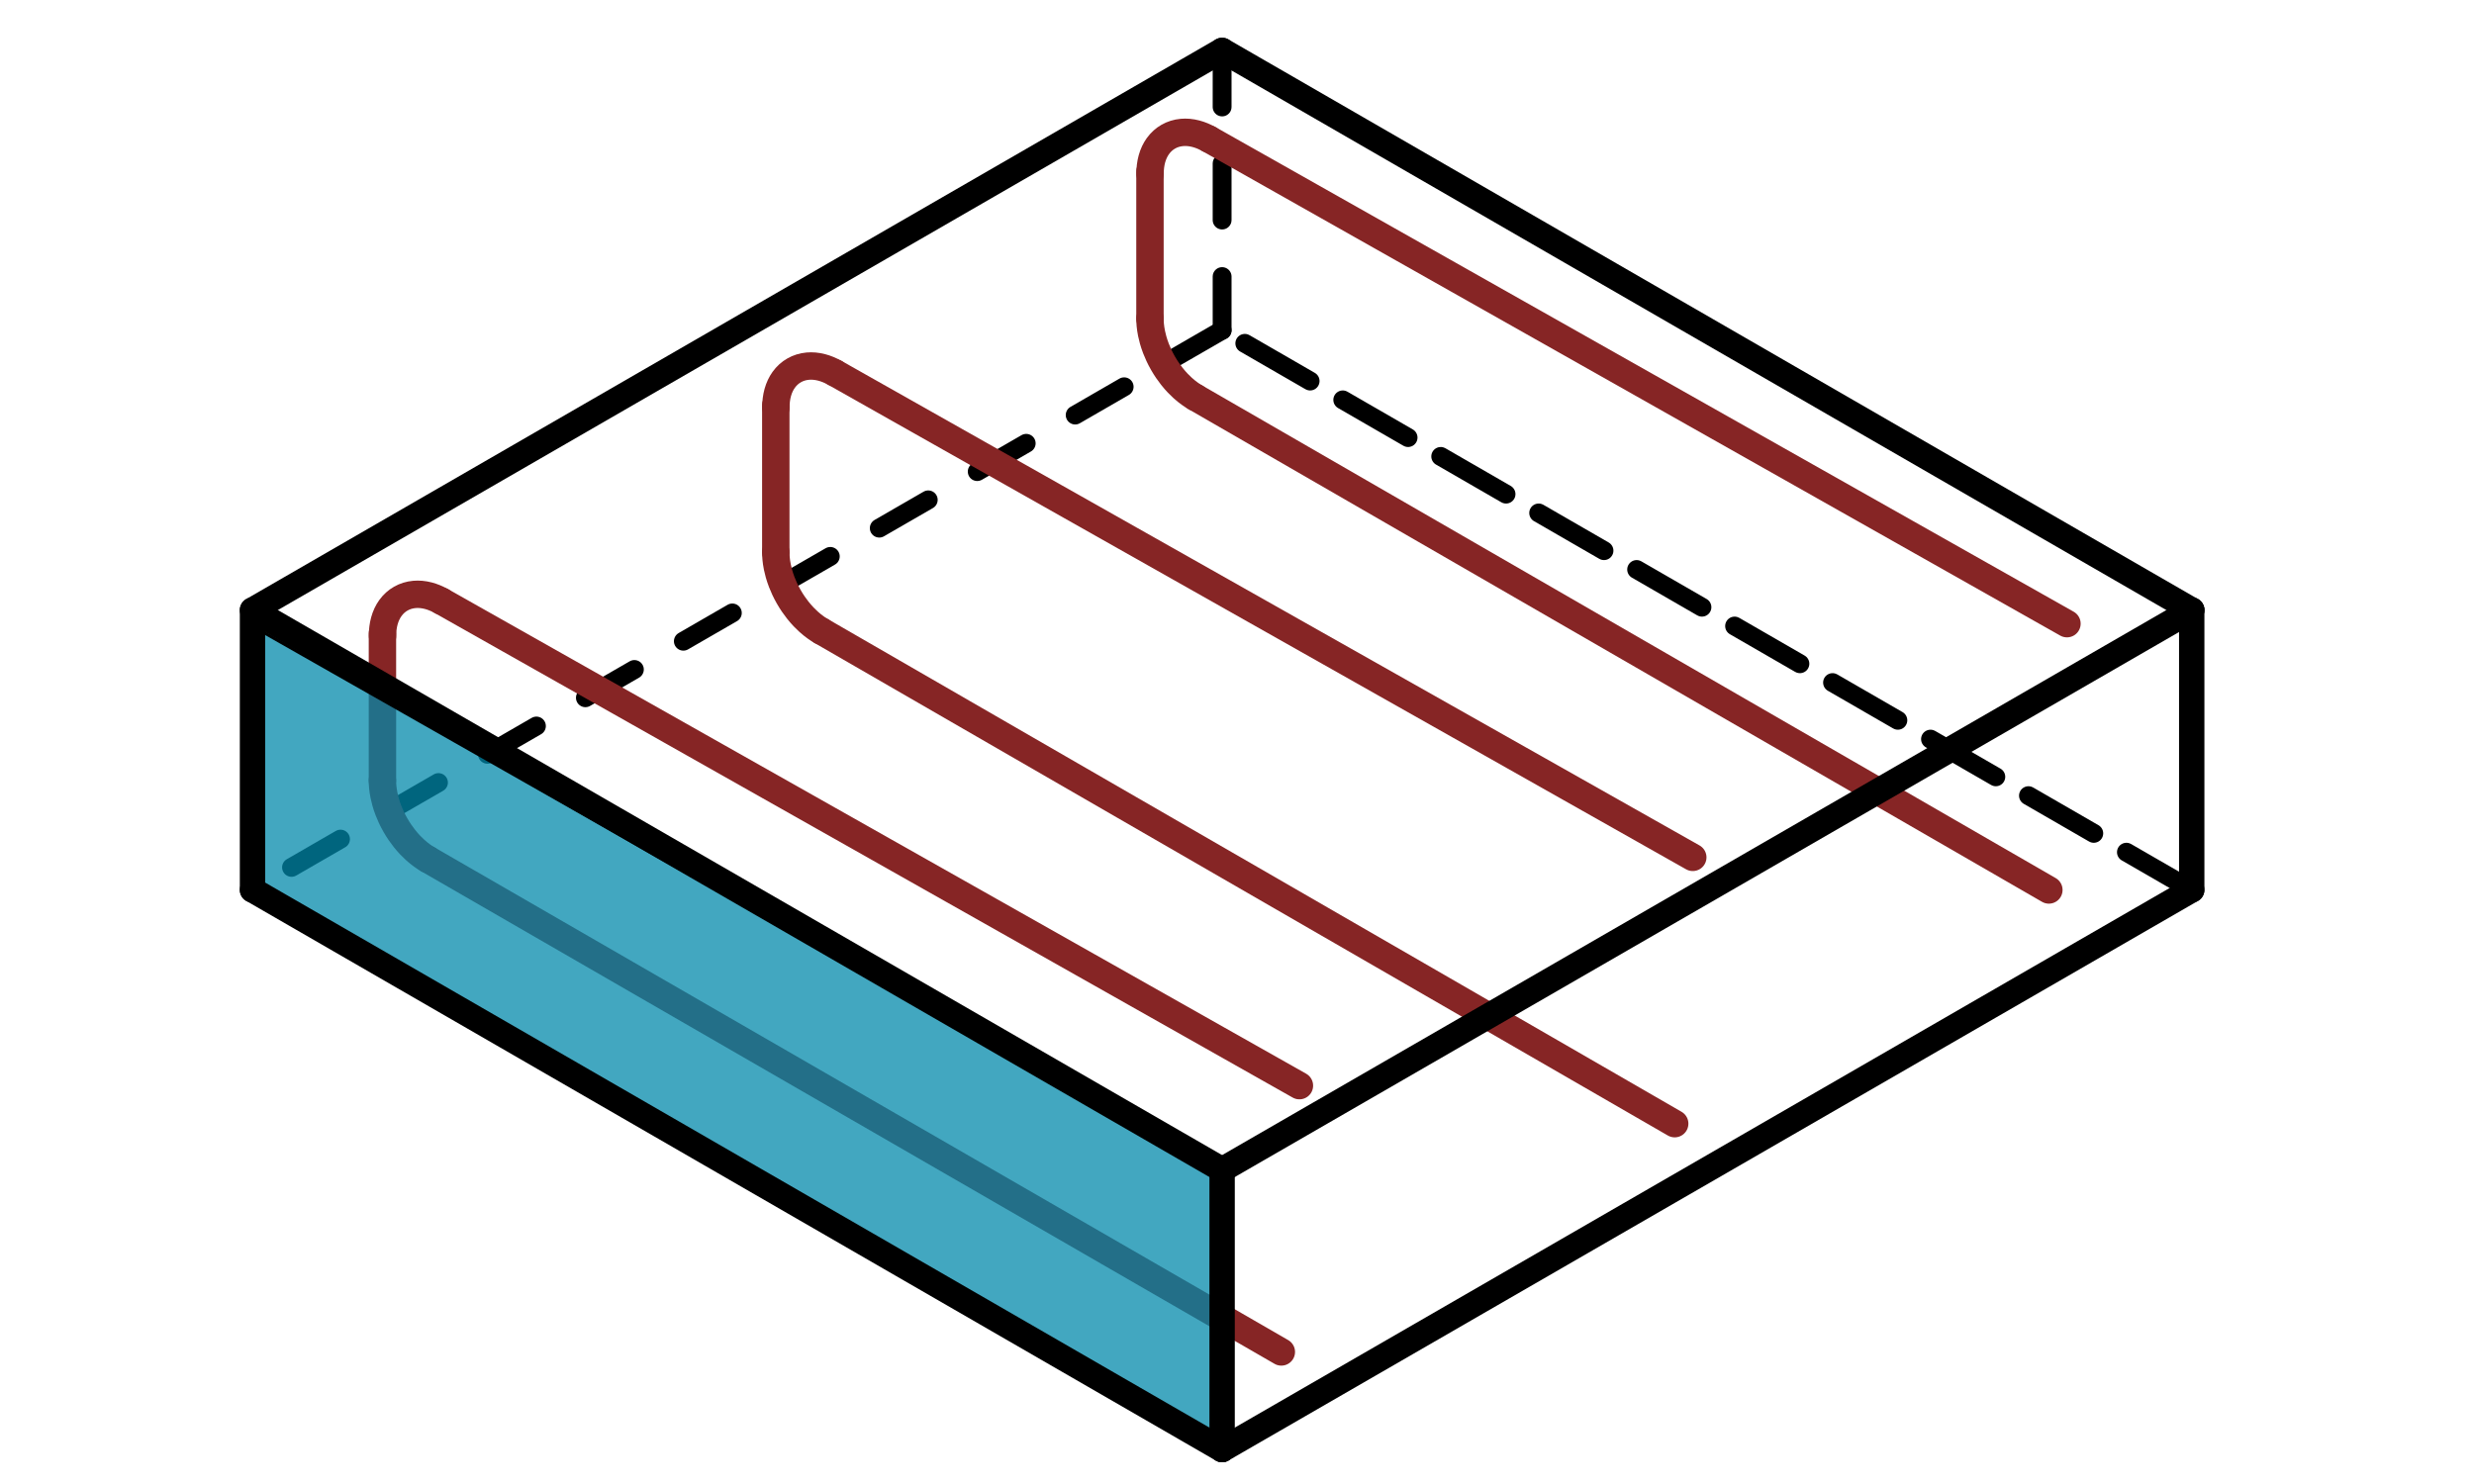
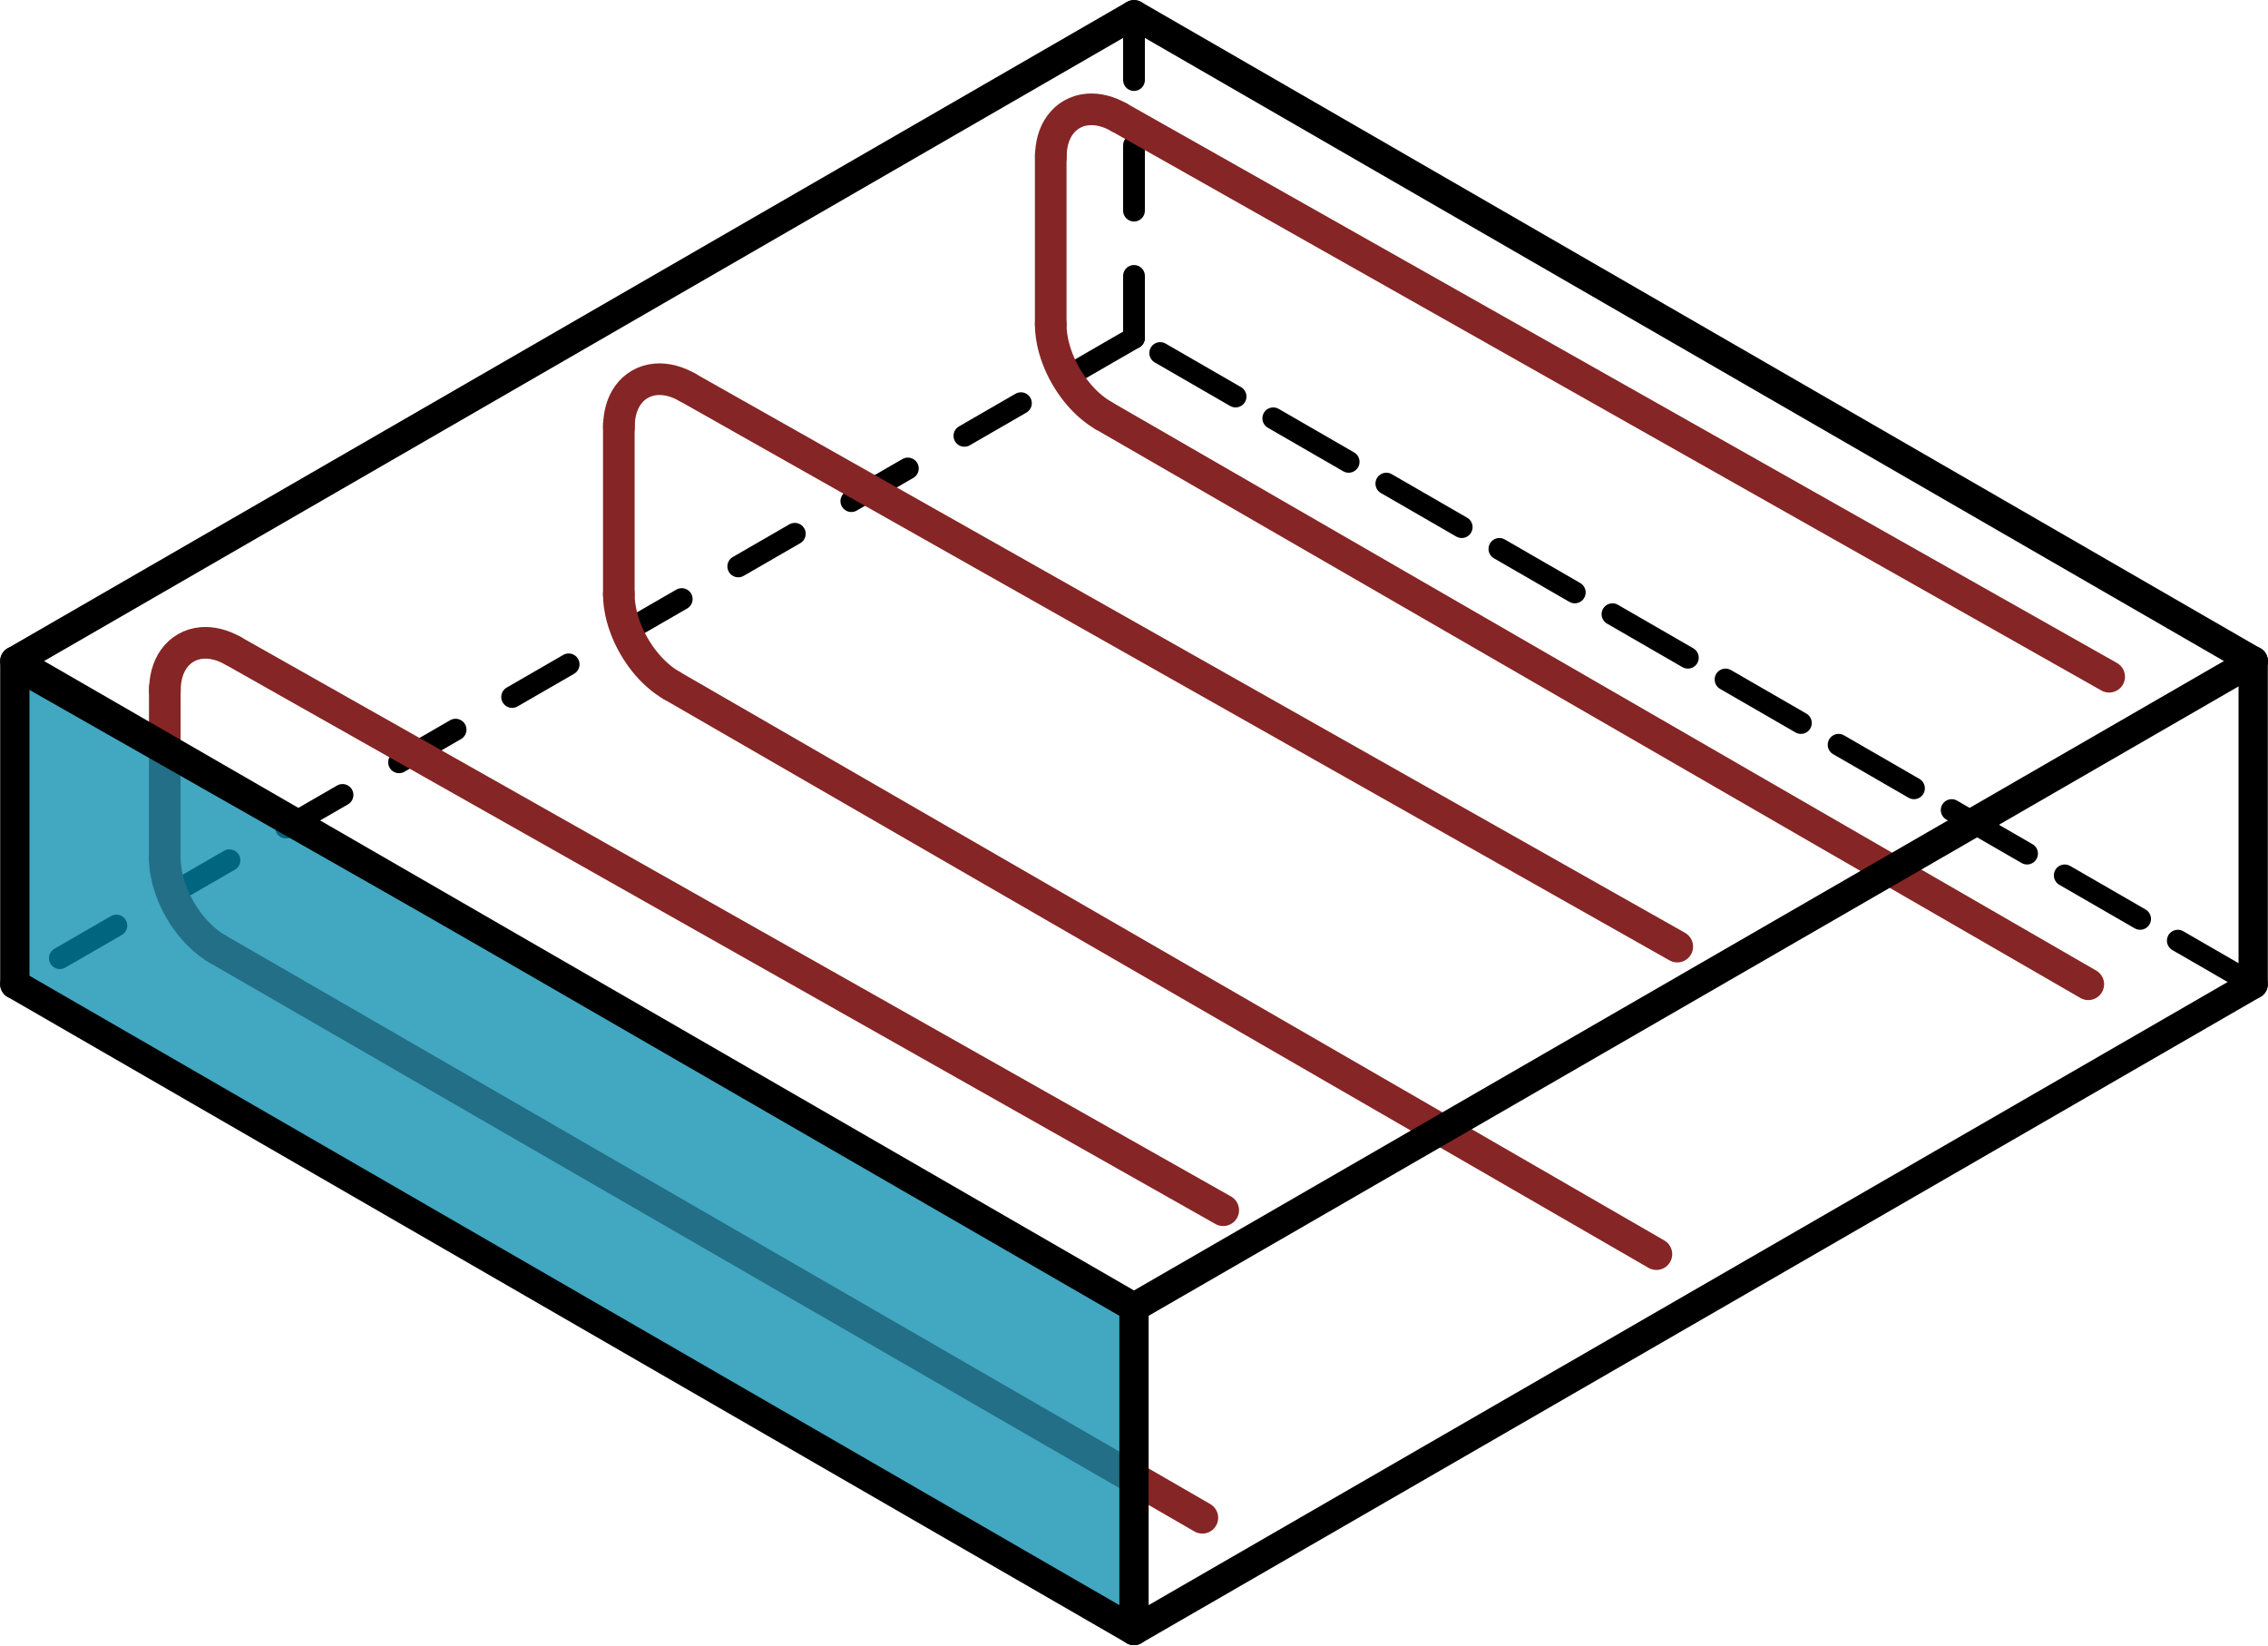
- <svg xmlns="http://www.w3.org/2000/svg" xmlns:xlink="http://www.w3.org/1999/xlink" width="200mm" height="120mm" viewBox="0 0 200 120" version="1.1" id="svg2">
+ <svg xmlns="http://www.w3.org/2000/svg" xmlns:xlink="http://www.w3.org/1999/xlink" width="79.375mm" height="57.571mm" viewBox="0 0 79.375 57.571" version="1.1" id="svg2">
  <defs id="defs847">
    <linearGradient x1="649.429" y1="807.466" x2="655.352" y2="485.909" id="defitem29" gradientUnits="userSpaceOnUse">
      <stop style="stop-color:#ffffff;stop-opacity:1;" offset="0" id="stop92" />
      <stop style="stop-color:#ffffff;stop-opacity:0.138;" offset="1" id="stop93" />
    </linearGradient>
    <linearGradient y2="485.909" x2="655.352" y1="807.466" x1="649.429" gradientUnits="userSpaceOnUse" id="linearGradient3448" xlink:href="#defitem29" />
    <radialGradient cx="1049.72" cy="345.56" r="1202.15" fx="1049.72" fy="345.56" id="defitem28" gradientUnits="userSpaceOnUse">
      <stop style="stop-color:#ffffff;stop-opacity:1;" offset="0" id="stop89" />
      <stop style="stop-color:#a8a8a8;stop-opacity:1;" offset="1" id="stop90" />
    </radialGradient>
    <radialGradient r="1202.15" fy="64.845" fx="1089.4" cy="64.845" cx="1092.705" gradientUnits="userSpaceOnUse" id="radialGradient3446" xlink:href="#defitem28" />
    <linearGradient x1="287.5" y1="636.707" x2="980" y2="636.707" id="defitem30" gradientUnits="userSpaceOnUse">
      <stop style="stop-color:#464646;stop-opacity:1;" offset="0" id="stop95" />
      <stop style="stop-color:#c2c2c2;stop-opacity:1;" offset="1" id="stop96" />
    </linearGradient>
    <linearGradient y2="636.707" x2="980" y1="636.707" x1="287.5" gradientTransform="matrix(1,0,0,1.016038,0,-11.73855)" gradientUnits="userSpaceOnUse" id="linearGradient3444" xlink:href="#defitem30" />
    <linearGradient x1="921.091" y1="403.188" x2="985.982" y2="317.447" id="defitem27" gradientUnits="userSpaceOnUse">
      <stop style="stop-color:#7e7e7e;stop-opacity:1;" offset="0" id="stop86" />
      <stop style="stop-color:#e5e5e5;stop-opacity:1;" offset="1" id="stop87" />
    </linearGradient>
    <linearGradient y2="317.447" x2="985.982" y1="403.188" x1="921.091" gradientUnits="userSpaceOnUse" id="linearGradient3442" xlink:href="#defitem27" />
    <linearGradient x1="530.761" y1="346.304" x2="293.37" y2="360.275" id="defitem26" gradientUnits="userSpaceOnUse">
      <stop style="stop-color:#5f5f5f;stop-opacity:1;" offset="0" id="stop83" />
      <stop style="stop-color:#e5e5e5;stop-opacity:1;" offset="1" id="stop84" />
    </linearGradient>
    <linearGradient y2="360.275" x2="293.37" y1="346.304" x1="530.761" gradientUnits="userSpaceOnUse" id="linearGradient3440" xlink:href="#defitem26" />
    <linearGradient x1="164.013" y1="412.919" x2="308.75" y2="337.61" id="defitem25" gradientUnits="userSpaceOnUse">
      <stop style="stop-color:#ffffff;stop-opacity:1;" offset="0" id="stop80" />
      <stop style="stop-color:#bfbfbf;stop-opacity:1;" offset="1" id="stop81" />
    </linearGradient>
    <linearGradient y2="337.61" x2="308.75" y1="412.919" x1="164.013" gradientUnits="userSpaceOnUse" id="linearGradient3438" xlink:href="#defitem25" />
    <linearGradient x1="1094.25" y1="270.854" x2="992.489" y2="380.472" id="defitem24" gradientUnits="userSpaceOnUse">
      <stop style="stop-color:#6a6a6a;stop-opacity:1;" offset="0" id="stop77" />
      <stop style="stop-color:#e6e6e6;stop-opacity:1;" offset="1" id="stop78" />
    </linearGradient>
    <linearGradient y2="380.472" x2="992.489" y1="270.854" x1="1094.25" gradientUnits="userSpaceOnUse" id="linearGradient3436" xlink:href="#defitem24" />
    <linearGradient x1="1170.91" y1="476.465" x2="1049.84" y2="549.378" id="defitem23" gradientUnits="userSpaceOnUse">
      <stop style="stop-color:#5f5f5f;stop-opacity:1;" offset="0" id="stop74" />
      <stop style="stop-color:#ebebeb;stop-opacity:1;" offset="1" id="stop75" />
    </linearGradient>
    <linearGradient y2="549.378" x2="1049.84" y1="476.465" x1="1170.91" gradientUnits="userSpaceOnUse" id="linearGradient3434" xlink:href="#defitem23" />
    <linearGradient x1="783.716" y1="105.486" x2="576.149" y2="313.276" id="defitem22" gradientUnits="userSpaceOnUse">
      <stop style="stop-color:#5a5a5a;stop-opacity:1;" offset="0" id="stop71" />
      <stop style="stop-color:#c7c7c7;stop-opacity:1;" offset="1" id="stop72" />
    </linearGradient>
    <linearGradient y2="313.276" x2="576.149" y1="105.486" x1="783.716" gradientUnits="userSpaceOnUse" id="linearGradient3432" xlink:href="#defitem22" />
    <linearGradient x1="280.044" y1="418.698" x2="128.055" y2="484.716" id="defitem21" gradientUnits="userSpaceOnUse">
      <stop style="stop-color:#666666;stop-opacity:1;" offset="0" id="stop68" />
      <stop style="stop-color:#d8d8d8;stop-opacity:1;" offset="1" id="stop69" />
    </linearGradient>
    <linearGradient y2="484.716" x2="128.055" y1="418.698" x1="280.044" gradientUnits="userSpaceOnUse" id="linearGradient3430" xlink:href="#defitem21" />
    <linearGradient x1="129.687" y1="636.954" x2="220" y2="584.41" id="defitem20" gradientUnits="userSpaceOnUse">
      <stop style="stop-color:#ffffff;stop-opacity:1;" offset="0" id="stop65" />
      <stop style="stop-color:#bbbbbb;stop-opacity:1;" offset="1" id="stop66" />
    </linearGradient>
    <linearGradient y2="584.41" x2="220" y1="636.954" x1="129.687" gradientUnits="userSpaceOnUse" id="linearGradient3428" xlink:href="#defitem20" />
    <linearGradient x1="1048.72" y1="629.028" x2="1127.98" y2="583.753" id="defitem19" gradientUnits="userSpaceOnUse">
      <stop style="stop-color:#5e5e5e;stop-opacity:1;" offset="0" id="stop62" />
      <stop style="stop-color:#ededed;stop-opacity:1;" offset="1" id="stop63" />
    </linearGradient>
    <linearGradient y2="583.753" x2="1127.98" y1="629.028" x1="1048.72" gradientUnits="userSpaceOnUse" id="linearGradient3426" xlink:href="#defitem19" />
    <linearGradient x1="370.022" y1="387.273" x2="581.324" y2="291.977" id="defitem18" gradientUnits="userSpaceOnUse">
      <stop style="stop-color:#636363;stop-opacity:1;" offset="0" id="stop59" />
      <stop style="stop-color:#d6d6d6;stop-opacity:1;" offset="1" id="stop60" />
    </linearGradient>
    <linearGradient y2="291.977" x2="581.324" y1="387.273" x1="370.022" gradientUnits="userSpaceOnUse" id="linearGradient3424" xlink:href="#defitem18" />
    <linearGradient x1="732.156" y1="351.939" x2="909.594" y2="351.939" id="defitem17" gradientUnits="userSpaceOnUse">
      <stop style="stop-color:#676767;stop-opacity:1;" offset="0" id="stop56" />
      <stop style="stop-color:#d3d3d3;stop-opacity:1;" offset="1" id="stop57" />
    </linearGradient>
    <linearGradient y2="351.939" x2="909.594" y1="351.939" x1="732.156" gradientUnits="userSpaceOnUse" id="linearGradient3422" xlink:href="#defitem17" />
    <linearGradient x1="1014.43" y1="494.713" x2="1073.01" y2="494.713" id="defitem16" gradientUnits="userSpaceOnUse">
      <stop style="stop-color:#666666;stop-opacity:1;" offset="0" id="stop53" />
      <stop style="stop-color:#dcdcdc;stop-opacity:1;" offset="1" id="stop54" />
    </linearGradient>
    <linearGradient y2="494.713" x2="1073.01" y1="494.713" x1="1014.43" gradientUnits="userSpaceOnUse" id="linearGradient3420" xlink:href="#defitem16" />
    <linearGradient x1="272.592" y1="452.388" x2="193.277" y2="516.37" id="defitem15" gradientUnits="userSpaceOnUse">
      <stop style="stop-color:#6e6e6e;stop-opacity:1;" offset="0" id="stop50" />
      <stop style="stop-color:#d8d8d8;stop-opacity:1;" offset="1" id="stop51" />
    </linearGradient>
    <linearGradient y2="516.37" x2="193.277" y1="452.388" x1="272.592" gradientUnits="userSpaceOnUse" id="linearGradient3418" xlink:href="#defitem15" />
    <radialGradient cx="1037.22" cy="211.088" r="1164.28" fx="1037.22" fy="211.088" id="defitem14" gradientUnits="userSpaceOnUse">
      <stop style="stop-color:#ffffff;stop-opacity:1;" offset="0" id="stop47" />
      <stop style="stop-color:#aaaaaa;stop-opacity:1;" offset="1" id="stop48" />
    </radialGradient>
    <radialGradient r="1164.28" fy="211.088" fx="1037.22" cy="211.088" cx="1037.22" gradientUnits="userSpaceOnUse" id="radialGradient3416" xlink:href="#defitem14" />
    <linearGradient x1="342.65" y1="732.129" x2="379.241" y2="686.83" id="defitem13" gradientUnits="userSpaceOnUse">
      <stop style="stop-color:#ffffff;stop-opacity:1;" offset="0" id="stop44" />
      <stop style="stop-color:#989898;stop-opacity:1;" offset="1" id="stop45" />
    </linearGradient>
    <linearGradient y2="686.83" x2="379.241" y1="732.129" x1="342.65" gradientUnits="userSpaceOnUse" id="linearGradient3414" xlink:href="#defitem13" />
    <radialGradient cx="632.781" cy="484.409" r="540.279" fx="632.781" fy="484.409" id="defitem12" gradientUnits="userSpaceOnUse">
      <stop style="stop-color:#ffffff;stop-opacity:1;" offset="0" id="stop41" />
      <stop style="stop-color:#ededed;stop-opacity:1;" offset="1" id="stop42" />
    </radialGradient>
    <radialGradient r="540.279" fy="484.409" fx="632.781" cy="484.409" cx="632.781" gradientUnits="userSpaceOnUse" id="radialGradient3412" xlink:href="#defitem12" />
    <linearGradient id="linearGradient3682">
      <stop id="stop3684" offset="0" style="stop-color:#ff6d0f;stop-opacity:1;" />
      <stop id="stop3686" offset="1" style="stop-color:#ff1000;stop-opacity:1;" />
    </linearGradient>
    <linearGradient id="linearGradient3864">
      <stop style="stop-color:#71b2f8;stop-opacity:1;" offset="0" id="stop3866" />
      <stop style="stop-color:#002795;stop-opacity:1;" offset="1" id="stop3868" />
    </linearGradient>
  </defs>
-   <g id="g4" style="fill:none;stroke:#000000;stroke-width:0.35;stroke-linecap:butt;stroke-linejoin:miter" transform="matrix(1.10758,0,0,1.10758,-13.93848,-201.3762)" />
-   <g id="g452" style="fill:none;stroke:#000000;stroke-width:0.13;stroke-linecap:butt;stroke-linejoin:miter" transform="matrix(1.10758,0,0,1.10758,-13.93848,-201.3762)" />
-   <g id="Ortho_-1_-1" transform="matrix(0.05542611,0.09600082,-0.09600082,0.05542611,137.9889,83.27312)">
-     <path style="fill:none;stroke:#862525;stroke-width:19.983;stroke-linecap:round;stroke-linejoin:miter;stroke-miterlimit:4;stroke-dasharray:none;stroke-dashoffset:0;stroke-opacity:1" d="M -585.919,92.291 36.335,-266.967" id="path561-6" />
-     <path id="path561-6-9" d="M -574.721,413.841 47.533,54.583" style="fill:none;stroke:#862525;stroke-width:19.983;stroke-linecap:round;stroke-linejoin:miter;stroke-miterlimit:4;stroke-dasharray:none;stroke-dashoffset:0;stroke-opacity:1" />
-     <path id="path553-6-7" d="m -733.204,692.019 92.697,53.518" style="fill:none;stroke:#862525;stroke-width:19.983;stroke-linecap:round;stroke-linejoin:miter;stroke-miterlimit:4;stroke-dasharray:none;stroke-dashoffset:0;stroke-opacity:1" />
-     <path id="path561-6-3" d="M -573.939,745.537 48.315,386.279" style="fill:none;stroke:#862525;stroke-width:19.983;stroke-linecap:round;stroke-linejoin:miter;stroke-miterlimit:4;stroke-dasharray:none;stroke-dashoffset:0;stroke-opacity:1" />
-     <g transform="scale(1,-1)" id="g483" style="fill:none;stroke:#000000;stroke-width:12.5;stroke-linecap:butt;stroke-linejoin:miter;stroke-dasharray:0.2, 0.1">
-       <path id="path485" d="M 88.388,357.217 -618.718,-51.031" style="stroke-width:13.748;stroke-linecap:round;stroke-miterlimit:4;stroke-dasharray:54.992,27.496;stroke-dashoffset:0" />
-       <path id="path487" d="M -795.495,51.031 -618.718,-51.031" style="stroke-width:13.748;stroke-linecap:round;stroke-miterlimit:4;stroke-dasharray:41.244,41.244;stroke-dashoffset:0" />
-       <path id="path489" d="m -618.718,-51.031 0,-816.497" style="stroke-width:13.748;stroke-linecap:round;stroke-miterlimit:4;stroke-dasharray:41.244,41.244;stroke-dashoffset:0" />
+   <g id="g4" style="fill:none;stroke:#000000;stroke-width:0.35;stroke-linecap:butt;stroke-linejoin:miter" transform="matrix(1.10758,0,0,1.10758,-33.31314,-262.0594)" />
+   <g id="g452" style="fill:none;stroke:#000000;stroke-width:0.13;stroke-linecap:butt;stroke-linejoin:miter" transform="matrix(1.10758,0,0,1.10758,-33.31314,-262.0594)" />
+   <g id="Ortho_-1_-1" transform="matrix(0.05542611,0.09600082,-0.09600082,0.05542611,118.6143,22.58985)">
+     <g id="g4471" transform="matrix(0.4997036,0,0,0.4997036,-130.9395,542.5456)">
+       <path id="path561-6" d="M -585.919,92.291 36.335,-266.967" style="fill:none;stroke:#862525;stroke-width:19.983;stroke-linecap:round;stroke-linejoin:miter;stroke-miterlimit:4;stroke-dasharray:none;stroke-dashoffset:0;stroke-opacity:1" />
+       <path style="fill:none;stroke:#862525;stroke-width:19.983;stroke-linecap:round;stroke-linejoin:miter;stroke-miterlimit:4;stroke-dasharray:none;stroke-dashoffset:0;stroke-opacity:1" d="M -574.721,413.841 47.533,54.583" id="path561-6-9" />
+       <path style="fill:none;stroke:#862525;stroke-width:19.983;stroke-linecap:round;stroke-linejoin:miter;stroke-miterlimit:4;stroke-dasharray:none;stroke-dashoffset:0;stroke-opacity:1" d="m -733.204,692.019 92.697,53.518" id="path553-6-7" />
+       <path style="fill:none;stroke:#862525;stroke-width:19.983;stroke-linecap:round;stroke-linejoin:miter;stroke-miterlimit:4;stroke-dasharray:none;stroke-dashoffset:0;stroke-opacity:1" d="M -573.939,745.537 48.315,386.279" id="path561-6-3" />
+       <g style="fill:none;stroke:#000000;stroke-width:12.5;stroke-linecap:butt;stroke-linejoin:miter;stroke-dasharray:0.2, 0.1" id="g483" transform="scale(1,-1)">
+         <path style="stroke-width:13.748;stroke-linecap:round;stroke-miterlimit:4;stroke-dasharray:54.992, 27.496;stroke-dashoffset:0" d="M 88.388,357.217 -618.718,-51.031" id="path485" />
+         <path style="stroke-width:13.748;stroke-linecap:round;stroke-miterlimit:4;stroke-dasharray:41.244, 41.244;stroke-dashoffset:0" d="M -795.495,51.031 -618.718,-51.031" id="path487" />
+         <path style="stroke-width:13.748;stroke-linecap:round;stroke-miterlimit:4;stroke-dasharray:41.244, 41.244;stroke-dashoffset:0" d="M -618.718,-51.031 V -867.528" id="path489" />
+       </g>
+       <g style="fill:none;stroke:#000000;stroke-width:12.5;stroke-linecap:butt;stroke-linejoin:miter;stroke-dasharray:0.02, 0.1" id="g551" transform="scale(1,-1)" />
+       <path style="fill:none;stroke:#862525;stroke-width:19.983;stroke-linecap:round;stroke-linejoin:miter;stroke-miterlimit:4;stroke-dasharray:none;stroke-dashoffset:0;stroke-opacity:1" id="path557-2-5" d="m -640.508,745.537 c 1.192,0.689 2.549,1.405 4.165,2.15 1.621,0.746 3.501,1.521 5.861,2.315 1.381,0.463 2.931,0.93 4.745,1.39 1.817,0.459 3.898,0.912 6.416,1.311 1.594,0.25 3.363,0.479 5.347,0.649 1.976,0.17 4.168,0.28 6.411,0.288 2.179,0.011 4.345,-0.075 6.314,-0.225 1.977,-0.149 3.756,-0.361 5.359,-0.596 2.518,-0.372 4.608,-0.803 6.434,-1.242 1.824,-0.442 3.383,-0.892 4.775,-1.34 2.584,-0.835 4.605,-1.654 6.335,-2.439 1.724,-0.786 3.156,-1.538 4.407,-2.261" />
+       <path id="path5114" d="m -782.161,769.371 161.241,92.332 701.71,-399.711 -171.468,-97.963 z" style="fill:#0088aa;fill-opacity:0.742;fill-rule:evenodd;stroke:#000000;stroke-width:2.352px;stroke-linecap:butt;stroke-linejoin:miter;stroke-opacity:1" />
+       <g style="fill:none;stroke:#000000;stroke-width:12.5;stroke-linecap:butt;stroke-linejoin:miter" id="g655" transform="scale(1,-1)">
+         <path style="stroke-width:18.494;stroke-linecap:round;stroke-miterlimit:4;stroke-dasharray:none;stroke-dashoffset:0" d="M 88.388,-459.279 -618.718,-867.528" id="path657" />
+         <path style="stroke-width:18.494;stroke-miterlimit:4;stroke-dasharray:none;stroke-dashoffset:0" d="M -88.388,-357.217 -795.495,-765.466" id="path659" />
+         <path style="stroke-width:18.494;stroke-linecap:round;stroke-miterlimit:4;stroke-dasharray:none;stroke-dashoffset:0" d="M 88.388,-459.279 -88.388,-357.217" id="path661" />
+         <path style="stroke-width:18.494;stroke-linecap:round;stroke-miterlimit:4;stroke-dasharray:none;stroke-dashoffset:0" d="m -618.718,-867.528 -176.777,102.062" id="path663" />
+         <path style="stroke-width:18.494;stroke-linecap:round;stroke-miterlimit:4;stroke-dasharray:none;stroke-dashoffset:0" d="M -88.388,459.279 -795.495,51.031" id="path665" />
+         <path style="stroke-width:18.494;stroke-linecap:round;stroke-miterlimit:4;stroke-dasharray:none;stroke-dashoffset:0" d="m -795.495,-765.466 c 0,272.166 0,544.331 0,816.497" id="7" />
+         <path style="stroke-width:18.494;stroke-linecap:round;stroke-miterlimit:4;stroke-dasharray:none;stroke-dashoffset:0" d="M -88.388,459.279 88.388,357.217" id="path670" />
+         <path style="stroke-width:18.494;stroke-linecap:round;stroke-miterlimit:4;stroke-dasharray:none;stroke-dashoffset:0" d="M 88.388,357.217 V -459.279" id="path673" />
+         <path style="stroke-width:18.494;stroke-linecap:round;stroke-miterlimit:4;stroke-dasharray:none;stroke-dashoffset:0" d="M -88.388,-357.217 V 459.279" id="path667" />
+       </g>
+       <path transform="matrix(1.175926,-2.036763,2.036763,1.175926,-1884.176,837.091)" id="path5096" d="M 426.439,536.603 C 314.951,472.27 297.152,461.792 294.407,458.883 l -3.173,-3.363 5.486,-3.136 c 4.443,-2.54 5.486,-3.433 5.486,-4.699 0,-0.95 -0.444,-1.648 -1.132,-1.78 -1.092,-0.21 -10.345,4.745 -11.166,5.979 -0.221,0.333 -0.965,-0.682 -1.652,-2.256 -1.12,-2.565 -1.27,-4.973 -1.45,-23.182 -0.11,-11.176 -0.045,-20.32 0.146,-20.32 0.19,0 9.443,5.245 20.56,11.657 14.243,8.213 20.007,11.864 19.514,12.357 -1.051,1.051 -0.843,3.066 0.364,3.53 0.586,0.225 1.872,-0.068 2.859,-0.651 l 1.794,-1.06 111.792,64.543 111.792,64.543 v 24.967 c 0,13.732 -0.074,24.963 -0.165,24.958 -0.091,-0.005 -58.152,-33.47 -129.024,-74.366 z M 315.819,441.4 c 4.295,-2.477 5.254,-3.317 5.091,-4.46 -0.118,-0.826 -0.747,-1.477 -1.523,-1.575 -1.976,-0.25 -11.564,5.569 -11.564,7.018 0,2.929 1.545,2.739 7.996,-0.982 z" style="opacity:0.712;fill:#483737;fill-opacity:0;stroke:none;stroke-width:3.543;stroke-linecap:round;stroke-linejoin:round;stroke-miterlimit:4;stroke-dasharray:10.63, 10.63;stroke-dashoffset:0;stroke-opacity:1" />
+       <path transform="matrix(1.175926,-2.036763,2.036763,1.175926,-1884.176,837.091)" id="path5098" d="M 426.439,536.603 C 314.951,472.27 297.152,461.792 294.407,458.883 l -3.173,-3.363 5.486,-3.136 c 4.443,-2.54 5.486,-3.433 5.486,-4.699 0,-0.95 -0.444,-1.648 -1.132,-1.78 -1.092,-0.21 -10.345,4.745 -11.166,5.979 -0.221,0.333 -0.965,-0.682 -1.652,-2.256 -1.12,-2.565 -1.27,-4.973 -1.45,-23.182 -0.11,-11.176 -0.045,-20.32 0.146,-20.32 0.19,0 9.443,5.245 20.56,11.657 14.243,8.213 20.007,11.864 19.514,12.357 -1.051,1.051 -0.843,3.066 0.364,3.53 0.586,0.225 1.872,-0.068 2.859,-0.651 l 1.794,-1.06 111.792,64.543 111.792,64.543 v 24.967 c 0,13.732 -0.074,24.963 -0.165,24.958 -0.091,-0.005 -58.152,-33.47 -129.024,-74.366 z M 315.819,441.4 c 4.295,-2.477 5.254,-3.317 5.091,-4.46 -0.118,-0.826 -0.747,-1.477 -1.523,-1.575 -1.976,-0.25 -11.564,5.569 -11.564,7.018 0,2.929 1.545,2.739 7.996,-0.982 z" style="opacity:0.712;fill:#483737;fill-opacity:0;stroke:none;stroke-width:3.543;stroke-linecap:round;stroke-linejoin:round;stroke-miterlimit:4;stroke-dasharray:10.63, 10.63;stroke-dashoffset:0;stroke-opacity:1" />
+       <path transform="matrix(1.175926,-2.036763,2.036763,1.175926,-1884.176,837.091)" id="path5100" d="M 426.439,536.603 C 314.951,472.27 297.152,461.792 294.407,458.883 l -3.173,-3.363 5.486,-3.136 c 4.443,-2.54 5.486,-3.433 5.486,-4.699 0,-0.95 -0.444,-1.648 -1.132,-1.78 -1.092,-0.21 -10.345,4.745 -11.166,5.979 -0.221,0.333 -0.965,-0.682 -1.652,-2.256 -1.12,-2.565 -1.27,-4.973 -1.45,-23.182 -0.11,-11.176 -0.045,-20.32 0.146,-20.32 0.19,0 9.443,5.245 20.56,11.657 14.243,8.213 20.007,11.864 19.514,12.357 -1.051,1.051 -0.843,3.066 0.364,3.53 0.586,0.225 1.872,-0.068 2.859,-0.651 l 1.794,-1.06 111.792,64.543 111.792,64.543 v 24.967 c 0,13.732 -0.074,24.963 -0.165,24.958 -0.091,-0.005 -58.152,-33.47 -129.024,-74.366 z M 315.819,441.4 c 4.295,-2.477 5.254,-3.317 5.091,-4.46 -0.118,-0.826 -0.747,-1.477 -1.523,-1.575 -1.976,-0.25 -11.564,5.569 -11.564,7.018 0,2.929 1.545,2.739 7.996,-0.982 z" style="opacity:0.712;fill:#483737;fill-opacity:0;stroke:none;stroke-width:3.543;stroke-linecap:round;stroke-linejoin:round;stroke-miterlimit:4;stroke-dasharray:10.63, 10.63;stroke-dashoffset:0;stroke-opacity:1" />
+       <path transform="matrix(1.175926,-2.036763,2.036763,1.175926,-1884.176,837.091)" id="path5102" d="M 426.439,536.603 C 314.951,472.27 297.152,461.792 294.407,458.883 l -3.173,-3.363 5.486,-3.136 c 4.443,-2.54 5.486,-3.433 5.486,-4.699 0,-0.95 -0.444,-1.648 -1.132,-1.78 -1.092,-0.21 -10.345,4.745 -11.166,5.979 -0.221,0.333 -0.965,-0.682 -1.652,-2.256 -1.12,-2.565 -1.27,-4.973 -1.45,-23.182 -0.11,-11.176 -0.045,-20.32 0.146,-20.32 0.19,0 9.443,5.245 20.56,11.657 14.243,8.213 20.007,11.864 19.514,12.357 -1.051,1.051 -0.843,3.066 0.364,3.53 0.586,0.225 1.872,-0.068 2.859,-0.651 l 1.794,-1.06 111.792,64.543 111.792,64.543 v 24.967 c 0,13.732 -0.074,24.963 -0.165,24.958 -0.091,-0.005 -58.152,-33.47 -129.024,-74.366 z M 315.819,441.4 c 4.295,-2.477 5.254,-3.317 5.091,-4.46 -0.118,-0.826 -0.747,-1.477 -1.523,-1.575 -1.976,-0.25 -11.564,5.569 -11.564,7.018 0,2.929 1.545,2.739 7.996,-0.982 z" style="opacity:0.712;fill:#483737;fill-opacity:0;stroke:none;stroke-width:3.543;stroke-linecap:round;stroke-linejoin:round;stroke-miterlimit:4;stroke-dasharray:10.63, 10.63;stroke-dashoffset:0;stroke-opacity:1" />
+       <path transform="matrix(1.175926,-2.036763,2.036763,1.175926,-1884.176,837.091)" id="path5104" d="m 409.067,556.311 c -119.328,-68.894 -145.99,-84.533 -144.922,-85.01 1.796,-0.802 2.294,-2.434 1.104,-3.624 -0.799,-0.799 -1.316,-0.843 -2.668,-0.227 l -1.676,0.764 v -38.72 -38.72 l 1.487,0.945 c 0.818,0.52 5.278,3.118 9.912,5.774 l 8.425,4.829 v 20.926 c 0,23.132 0.286,25.395 4.139,32.715 4.658,8.848 -2.496,4.423 139.919,86.554 71.781,41.397 130.593,75.328 130.692,75.404 0.1,0.076 0.1,5.24 0,11.476 l -0.181,11.339 z M 278.856,462.736 c 3.884,-2.294 4.847,-3.178 4.847,-4.451 0,-2.431 -1.633,-2.262 -6.768,0.698 -5.32,3.067 -6.31,4.025 -5.728,5.541 0.653,1.703 2.45,1.283 7.649,-1.788 z" style="opacity:0.712;fill:#483737;fill-opacity:0;stroke:none;stroke-width:3.543;stroke-linecap:round;stroke-linejoin:round;stroke-miterlimit:4;stroke-dasharray:10.63, 10.63;stroke-dashoffset:0;stroke-opacity:1" />
+       <path id="path553-6" d="m -745.184,38.773 92.697,53.518" style="fill:none;stroke:#862525;stroke-width:19.983;stroke-linecap:round;stroke-linejoin:miter;stroke-miterlimit:4;stroke-dasharray:none;stroke-dashoffset:0;stroke-opacity:1" />
+       <path d="m -652.488,92.291 c 1.192,0.689 2.549,1.405 4.165,2.15 1.621,0.746 3.501,1.521 5.861,2.315 1.381,0.463 2.931,0.93 4.745,1.39 1.817,0.459 3.898,0.912 6.416,1.311 1.594,0.25 3.363,0.479 5.347,0.649 1.976,0.17 4.168,0.28 6.411,0.288 2.179,0.011 4.345,-0.075 6.314,-0.225 1.977,-0.149 3.756,-0.361 5.359,-0.596 2.518,-0.372 4.608,-0.803 6.434,-1.242 1.824,-0.442 3.383,-0.892 4.775,-1.34 2.584,-0.835 4.605,-1.654 6.335,-2.439 1.724,-0.786 3.156,-1.538 4.407,-2.261" id="path557-2" style="fill:none;stroke:#862525;stroke-width:19.983;stroke-linecap:round;stroke-linejoin:miter;stroke-miterlimit:4;stroke-dasharray:none;stroke-dashoffset:0;stroke-opacity:1" />
+       <path style="fill:none;stroke:#862525;stroke-width:19.983;stroke-linecap:round;stroke-linejoin:miter;stroke-miterlimit:4;stroke-dasharray:none;stroke-dashoffset:0;stroke-opacity:1" d="m -125.304,-375.519 -618.85,365.09" id="path561-6-6" />
+       <path style="fill:none;stroke:#862525;stroke-width:19.983;stroke-linecap:round;stroke-linejoin:miter;stroke-miterlimit:4;stroke-dasharray:none;stroke-dashoffset:0;stroke-opacity:1" id="path567-18-3" d="m -744.154,-10.429 c -3.227,1.902 -6.009,4.063 -8.279,6.361 -2.627,2.657 -4.57,5.485 -5.896,8.34 -1.545,3.333 -2.278,6.703 -2.306,10.058 -0.021,3.389 0.677,6.78 2.189,10.124 1.308,2.887 3.246,5.742 5.887,8.418 2.399,2.434 5.384,4.708 8.874,6.678" />
+       <path style="fill:none;stroke:#862525;stroke-width:19.983;stroke-linecap:round;stroke-linejoin:miter;stroke-miterlimit:4;stroke-dasharray:none;stroke-dashoffset:0;stroke-opacity:1" d="m -733.986,360.323 92.697,53.518" id="path553-6-3" />
+       <path style="fill:none;stroke:#862525;stroke-width:19.983;stroke-linecap:round;stroke-linejoin:miter;stroke-miterlimit:4;stroke-dasharray:none;stroke-dashoffset:0;stroke-opacity:1" id="path557-2-6" d="m -641.29,413.841 c 1.192,0.689 2.549,1.405 4.165,2.15 1.621,0.746 3.501,1.521 5.861,2.315 1.381,0.463 2.931,0.93 4.745,1.39 1.817,0.459 3.898,0.912 6.416,1.311 1.594,0.25 3.363,0.479 5.347,0.649 1.976,0.17 4.168,0.28 6.411,0.288 2.179,0.011 4.345,-0.075 6.314,-0.225 1.977,-0.149 3.756,-0.361 5.359,-0.596 2.518,-0.372 4.608,-0.803 6.434,-1.242 1.824,-0.442 3.383,-0.892 4.775,-1.34 2.584,-0.835 4.605,-1.654 6.335,-2.439 1.724,-0.786 3.156,-1.538 4.407,-2.261" />
+       <path id="path561-6-6-0" d="m -114.106,-53.969 -618.85,365.09" style="fill:none;stroke:#862525;stroke-width:19.983;stroke-linecap:round;stroke-linejoin:miter;stroke-miterlimit:4;stroke-dasharray:none;stroke-dashoffset:0;stroke-opacity:1" />
+       <path d="m -732.956,311.121 c -3.227,1.902 -6.009,4.063 -8.279,6.361 -2.627,2.657 -4.57,5.485 -5.896,8.34 -1.545,3.333 -2.278,6.703 -2.306,10.058 -0.021,3.389 0.677,6.78 2.189,10.124 1.308,2.887 3.246,5.742 5.887,8.418 2.399,2.434 5.384,4.708 8.874,6.678" id="path567-18-3-6" style="fill:none;stroke:#862525;stroke-width:19.983;stroke-linecap:round;stroke-linejoin:miter;stroke-miterlimit:4;stroke-dasharray:none;stroke-dashoffset:0;stroke-opacity:1" />
+       <path id="path561-6-6-92" d="m -113.324,277.727 -618.85,365.09" style="fill:none;stroke:#862525;stroke-width:19.983;stroke-linecap:round;stroke-linejoin:miter;stroke-miterlimit:4;stroke-dasharray:none;stroke-dashoffset:0;stroke-opacity:1" />
+       <path d="m -732.174,642.817 c -3.227,1.902 -6.009,4.063 -8.279,6.361 -2.627,2.657 -4.57,5.485 -5.896,8.34 -1.545,3.333 -2.278,6.703 -2.306,10.058 -0.021,3.389 0.677,6.78 2.189,10.124 1.308,2.887 3.246,5.742 5.887,8.418 2.399,2.434 5.384,4.708 8.874,6.678" id="path567-18-3-28" style="fill:none;stroke:#862525;stroke-width:19.983;stroke-linecap:round;stroke-linejoin:miter;stroke-miterlimit:4;stroke-dasharray:none;stroke-dashoffset:0;stroke-opacity:1" />
    </g>
-     <g transform="scale(1,-1)" id="g551" style="fill:none;stroke:#000000;stroke-width:12.5;stroke-linecap:butt;stroke-linejoin:miter;stroke-dasharray:0.02, 0.1" />
-     <path d="m -640.508,745.537 c 1.192,0.689 2.549,1.405 4.165,2.15 1.621,0.746 3.501,1.521 5.861,2.315 1.381,0.463 2.931,0.93 4.745,1.39 1.817,0.459 3.898,0.912 6.416,1.311 1.594,0.25 3.363,0.479 5.347,0.649 1.976,0.17 4.168,0.28 6.411,0.288 2.179,0.011 4.345,-0.075 6.314,-0.225 1.977,-0.149 3.756,-0.361 5.359,-0.596 2.518,-0.372 4.608,-0.803 6.434,-1.242 1.824,-0.442 3.383,-0.892 4.775,-1.34 2.584,-0.835 4.605,-1.654 6.335,-2.439 1.724,-0.786 3.156,-1.538 4.407,-2.261" id="path557-2-5" style="fill:none;stroke:#862525;stroke-width:19.983;stroke-linecap:round;stroke-linejoin:miter;stroke-miterlimit:4;stroke-dasharray:none;stroke-dashoffset:0;stroke-opacity:1" />
-     <path style="fill:#0088aa;fill-opacity:0.742;fill-rule:evenodd;stroke:#000000;stroke-width:2.352px;stroke-linecap:butt;stroke-linejoin:miter;stroke-opacity:1" d="m -782.161,769.371 161.241,92.332 701.71,-399.711 -171.468,-97.963 z" id="path5114" />
-     <g transform="scale(1,-1)" id="g655" style="fill:none;stroke:#000000;stroke-width:12.5;stroke-linecap:butt;stroke-linejoin:miter">
-       <path id="path657" d="M 88.388,-459.279 -618.718,-867.528" style="stroke-width:18.494;stroke-linecap:round;stroke-miterlimit:4;stroke-dasharray:none;stroke-dashoffset:0" />
-       <path id="path659" d="M -88.388,-357.217 -795.495,-765.466" style="stroke-width:18.494;stroke-miterlimit:4;stroke-dasharray:none;stroke-dashoffset:0" />
-       <path id="path661" d="M 88.388,-459.279 -88.388,-357.217" style="stroke-width:18.494;stroke-linecap:round;stroke-miterlimit:4;stroke-dasharray:none;stroke-dashoffset:0" />
-       <path id="path663" d="m -618.718,-867.528 -176.777,102.062" style="stroke-width:18.494;stroke-linecap:round;stroke-miterlimit:4;stroke-dasharray:none;stroke-dashoffset:0" />
-       <path id="path665" d="M -88.388,459.279 -795.495,51.031" style="stroke-width:18.494;stroke-linecap:round;stroke-miterlimit:4;stroke-dasharray:none;stroke-dashoffset:0" />
-       <path id="7" d="m -795.495,-765.466 c 0,272.166 0,544.331 0,816.497" style="stroke-width:18.494;stroke-linecap:round;stroke-miterlimit:4;stroke-dasharray:none;stroke-dashoffset:0" />
-       <path id="path670" d="M -88.388,459.279 88.388,357.217" style="stroke-width:18.494;stroke-linecap:round;stroke-miterlimit:4;stroke-dasharray:none;stroke-dashoffset:0" />
-       <path id="path673" d="m 88.388,357.217 0,-816.496" style="stroke-width:18.494;stroke-linecap:round;stroke-miterlimit:4;stroke-dasharray:none;stroke-dashoffset:0" />
-       <path id="path667" d="m -88.388,-357.217 0,816.496" style="stroke-width:18.494;stroke-linecap:round;stroke-miterlimit:4;stroke-dasharray:none;stroke-dashoffset:0" />
-     </g>
-     <path style="opacity:0.712;fill:#483737;fill-opacity:0;stroke:none;stroke-width:3.543;stroke-linecap:round;stroke-linejoin:round;stroke-miterlimit:4;stroke-dasharray:10.63, 10.63;stroke-dashoffset:0;stroke-opacity:1" d="M 426.439,536.603 C 314.951,472.27 297.152,461.792 294.407,458.883 l -3.173,-3.363 5.486,-3.136 c 4.443,-2.54 5.486,-3.433 5.486,-4.699 0,-0.95 -0.444,-1.648 -1.132,-1.78 -1.092,-0.21 -10.345,4.745 -11.166,5.979 -0.221,0.333 -0.965,-0.682 -1.652,-2.256 -1.12,-2.565 -1.27,-4.973 -1.45,-23.182 -0.11,-11.176 -0.045,-20.32 0.146,-20.32 0.19,0 9.443,5.245 20.56,11.657 14.243,8.213 20.007,11.864 19.514,12.357 -1.051,1.051 -0.843,3.066 0.364,3.53 0.586,0.225 1.872,-0.068 2.859,-0.651 l 1.794,-1.06 111.792,64.543 111.792,64.543 0,24.967 c 0,13.732 -0.074,24.963 -0.165,24.958 -0.091,-0.005 -58.152,-33.47 -129.024,-74.366 z M 315.819,441.4 c 4.295,-2.477 5.254,-3.317 5.091,-4.46 -0.118,-0.826 -0.747,-1.477 -1.523,-1.575 -1.976,-0.25 -11.564,5.569 -11.564,7.018 0,2.929 1.545,2.739 7.996,-0.982 z" id="path5096" transform="matrix(1.175926,-2.036763,2.036763,1.175926,-1884.176,837.091)" />
-     <path style="opacity:0.712;fill:#483737;fill-opacity:0;stroke:none;stroke-width:3.543;stroke-linecap:round;stroke-linejoin:round;stroke-miterlimit:4;stroke-dasharray:10.63, 10.63;stroke-dashoffset:0;stroke-opacity:1" d="M 426.439,536.603 C 314.951,472.27 297.152,461.792 294.407,458.883 l -3.173,-3.363 5.486,-3.136 c 4.443,-2.54 5.486,-3.433 5.486,-4.699 0,-0.95 -0.444,-1.648 -1.132,-1.78 -1.092,-0.21 -10.345,4.745 -11.166,5.979 -0.221,0.333 -0.965,-0.682 -1.652,-2.256 -1.12,-2.565 -1.27,-4.973 -1.45,-23.182 -0.11,-11.176 -0.045,-20.32 0.146,-20.32 0.19,0 9.443,5.245 20.56,11.657 14.243,8.213 20.007,11.864 19.514,12.357 -1.051,1.051 -0.843,3.066 0.364,3.53 0.586,0.225 1.872,-0.068 2.859,-0.651 l 1.794,-1.06 111.792,64.543 111.792,64.543 0,24.967 c 0,13.732 -0.074,24.963 -0.165,24.958 -0.091,-0.005 -58.152,-33.47 -129.024,-74.366 z M 315.819,441.4 c 4.295,-2.477 5.254,-3.317 5.091,-4.46 -0.118,-0.826 -0.747,-1.477 -1.523,-1.575 -1.976,-0.25 -11.564,5.569 -11.564,7.018 0,2.929 1.545,2.739 7.996,-0.982 z" id="path5098" transform="matrix(1.175926,-2.036763,2.036763,1.175926,-1884.176,837.091)" />
-     <path style="opacity:0.712;fill:#483737;fill-opacity:0;stroke:none;stroke-width:3.543;stroke-linecap:round;stroke-linejoin:round;stroke-miterlimit:4;stroke-dasharray:10.63, 10.63;stroke-dashoffset:0;stroke-opacity:1" d="M 426.439,536.603 C 314.951,472.27 297.152,461.792 294.407,458.883 l -3.173,-3.363 5.486,-3.136 c 4.443,-2.54 5.486,-3.433 5.486,-4.699 0,-0.95 -0.444,-1.648 -1.132,-1.78 -1.092,-0.21 -10.345,4.745 -11.166,5.979 -0.221,0.333 -0.965,-0.682 -1.652,-2.256 -1.12,-2.565 -1.27,-4.973 -1.45,-23.182 -0.11,-11.176 -0.045,-20.32 0.146,-20.32 0.19,0 9.443,5.245 20.56,11.657 14.243,8.213 20.007,11.864 19.514,12.357 -1.051,1.051 -0.843,3.066 0.364,3.53 0.586,0.225 1.872,-0.068 2.859,-0.651 l 1.794,-1.06 111.792,64.543 111.792,64.543 0,24.967 c 0,13.732 -0.074,24.963 -0.165,24.958 -0.091,-0.005 -58.152,-33.47 -129.024,-74.366 z M 315.819,441.4 c 4.295,-2.477 5.254,-3.317 5.091,-4.46 -0.118,-0.826 -0.747,-1.477 -1.523,-1.575 -1.976,-0.25 -11.564,5.569 -11.564,7.018 0,2.929 1.545,2.739 7.996,-0.982 z" id="path5100" transform="matrix(1.175926,-2.036763,2.036763,1.175926,-1884.176,837.091)" />
-     <path style="opacity:0.712;fill:#483737;fill-opacity:0;stroke:none;stroke-width:3.543;stroke-linecap:round;stroke-linejoin:round;stroke-miterlimit:4;stroke-dasharray:10.63, 10.63;stroke-dashoffset:0;stroke-opacity:1" d="M 426.439,536.603 C 314.951,472.27 297.152,461.792 294.407,458.883 l -3.173,-3.363 5.486,-3.136 c 4.443,-2.54 5.486,-3.433 5.486,-4.699 0,-0.95 -0.444,-1.648 -1.132,-1.78 -1.092,-0.21 -10.345,4.745 -11.166,5.979 -0.221,0.333 -0.965,-0.682 -1.652,-2.256 -1.12,-2.565 -1.27,-4.973 -1.45,-23.182 -0.11,-11.176 -0.045,-20.32 0.146,-20.32 0.19,0 9.443,5.245 20.56,11.657 14.243,8.213 20.007,11.864 19.514,12.357 -1.051,1.051 -0.843,3.066 0.364,3.53 0.586,0.225 1.872,-0.068 2.859,-0.651 l 1.794,-1.06 111.792,64.543 111.792,64.543 0,24.967 c 0,13.732 -0.074,24.963 -0.165,24.958 -0.091,-0.005 -58.152,-33.47 -129.024,-74.366 z M 315.819,441.4 c 4.295,-2.477 5.254,-3.317 5.091,-4.46 -0.118,-0.826 -0.747,-1.477 -1.523,-1.575 -1.976,-0.25 -11.564,5.569 -11.564,7.018 0,2.929 1.545,2.739 7.996,-0.982 z" id="path5102" transform="matrix(1.175926,-2.036763,2.036763,1.175926,-1884.176,837.091)" />
-     <path style="opacity:0.712;fill:#483737;fill-opacity:0;stroke:none;stroke-width:3.543;stroke-linecap:round;stroke-linejoin:round;stroke-miterlimit:4;stroke-dasharray:10.63, 10.63;stroke-dashoffset:0;stroke-opacity:1" d="m 409.067,556.311 c -119.328,-68.894 -145.99,-84.533 -144.922,-85.01 1.796,-0.802 2.294,-2.434 1.104,-3.624 -0.799,-0.799 -1.316,-0.843 -2.668,-0.227 l -1.676,0.764 0,-38.72 0,-38.72 1.487,0.945 c 0.818,0.52 5.278,3.118 9.912,5.774 l 8.425,4.829 0,20.926 c 0,23.132 0.286,25.395 4.139,32.715 4.658,8.848 -2.496,4.423 139.919,86.554 71.781,41.397 130.593,75.328 130.692,75.404 0.1,0.076 0.1,5.24 0,11.476 l -0.181,11.339 -146.23,-84.426 z M 278.856,462.736 c 3.884,-2.294 4.847,-3.178 4.847,-4.451 0,-2.431 -1.633,-2.262 -6.768,0.698 -5.32,3.067 -6.31,4.025 -5.728,5.541 0.653,1.703 2.45,1.283 7.649,-1.788 z" id="path5104" transform="matrix(1.175926,-2.036763,2.036763,1.175926,-1884.176,837.091)" />
-     <path style="fill:none;stroke:#862525;stroke-width:19.983;stroke-linecap:round;stroke-linejoin:miter;stroke-miterlimit:4;stroke-dasharray:none;stroke-dashoffset:0;stroke-opacity:1" d="m -745.184,38.773 92.697,53.518" id="path553-6" />
-     <path style="fill:none;stroke:#862525;stroke-width:19.983;stroke-linecap:round;stroke-linejoin:miter;stroke-miterlimit:4;stroke-dasharray:none;stroke-dashoffset:0;stroke-opacity:1" id="path557-2" d="m -652.488,92.291 c 1.192,0.689 2.549,1.405 4.165,2.15 1.621,0.746 3.501,1.521 5.861,2.315 1.381,0.463 2.931,0.93 4.745,1.39 1.817,0.459 3.898,0.912 6.416,1.311 1.594,0.25 3.363,0.479 5.347,0.649 1.976,0.17 4.168,0.28 6.411,0.288 2.179,0.011 4.345,-0.075 6.314,-0.225 1.977,-0.149 3.756,-0.361 5.359,-0.596 2.518,-0.372 4.608,-0.803 6.434,-1.242 1.824,-0.442 3.383,-0.892 4.775,-1.34 2.584,-0.835 4.605,-1.654 6.335,-2.439 1.724,-0.786 3.156,-1.538 4.407,-2.261" />
-     <path id="path561-6-6" d="m -125.304,-375.519 -618.85,365.09" style="fill:none;stroke:#862525;stroke-width:19.983;stroke-linecap:round;stroke-linejoin:miter;stroke-miterlimit:4;stroke-dasharray:none;stroke-dashoffset:0;stroke-opacity:1" />
-     <path d="m -744.154,-10.429 c -3.227,1.902 -6.009,4.063 -8.279,6.361 -2.627,2.657 -4.57,5.485 -5.896,8.34 -1.545,3.333 -2.278,6.703 -2.306,10.058 -0.021,3.389 0.677,6.78 2.189,10.124 1.308,2.887 3.246,5.742 5.887,8.418 2.399,2.434 5.384,4.708 8.874,6.678" id="path567-18-3" style="fill:none;stroke:#862525;stroke-width:19.983;stroke-linecap:round;stroke-linejoin:miter;stroke-miterlimit:4;stroke-dasharray:none;stroke-dashoffset:0;stroke-opacity:1" />
-     <path id="path553-6-3" d="m -733.986,360.323 92.697,53.518" style="fill:none;stroke:#862525;stroke-width:19.983;stroke-linecap:round;stroke-linejoin:miter;stroke-miterlimit:4;stroke-dasharray:none;stroke-dashoffset:0;stroke-opacity:1" />
-     <path d="m -641.29,413.841 c 1.192,0.689 2.549,1.405 4.165,2.15 1.621,0.746 3.501,1.521 5.861,2.315 1.381,0.463 2.931,0.93 4.745,1.39 1.817,0.459 3.898,0.912 6.416,1.311 1.594,0.25 3.363,0.479 5.347,0.649 1.976,0.17 4.168,0.28 6.411,0.288 2.179,0.011 4.345,-0.075 6.314,-0.225 1.977,-0.149 3.756,-0.361 5.359,-0.596 2.518,-0.372 4.608,-0.803 6.434,-1.242 1.824,-0.442 3.383,-0.892 4.775,-1.34 2.584,-0.835 4.605,-1.654 6.335,-2.439 1.724,-0.786 3.156,-1.538 4.407,-2.261" id="path557-2-6" style="fill:none;stroke:#862525;stroke-width:19.983;stroke-linecap:round;stroke-linejoin:miter;stroke-miterlimit:4;stroke-dasharray:none;stroke-dashoffset:0;stroke-opacity:1" />
-     <path style="fill:none;stroke:#862525;stroke-width:19.983;stroke-linecap:round;stroke-linejoin:miter;stroke-miterlimit:4;stroke-dasharray:none;stroke-dashoffset:0;stroke-opacity:1" d="m -114.106,-53.969 -618.85,365.09" id="path561-6-6-0" />
-     <path style="fill:none;stroke:#862525;stroke-width:19.983;stroke-linecap:round;stroke-linejoin:miter;stroke-miterlimit:4;stroke-dasharray:none;stroke-dashoffset:0;stroke-opacity:1" id="path567-18-3-6" d="m -732.956,311.121 c -3.227,1.902 -6.009,4.063 -8.279,6.361 -2.627,2.657 -4.57,5.485 -5.896,8.34 -1.545,3.333 -2.278,6.703 -2.306,10.058 -0.021,3.389 0.677,6.78 2.189,10.124 1.308,2.887 3.246,5.742 5.887,8.418 2.399,2.434 5.384,4.708 8.874,6.678" />
-     <path style="fill:none;stroke:#862525;stroke-width:19.983;stroke-linecap:round;stroke-linejoin:miter;stroke-miterlimit:4;stroke-dasharray:none;stroke-dashoffset:0;stroke-opacity:1" d="m -113.324,277.727 -618.85,365.09" id="path561-6-6-92" />
-     <path style="fill:none;stroke:#862525;stroke-width:19.983;stroke-linecap:round;stroke-linejoin:miter;stroke-miterlimit:4;stroke-dasharray:none;stroke-dashoffset:0;stroke-opacity:1" id="path567-18-3-28" d="m -732.174,642.817 c -3.227,1.902 -6.009,4.063 -8.279,6.361 -2.627,2.657 -4.57,5.485 -5.896,8.34 -1.545,3.333 -2.278,6.703 -2.306,10.058 -0.021,3.389 0.677,6.78 2.189,10.124 1.308,2.887 3.246,5.742 5.887,8.418 2.399,2.434 5.384,4.708 8.874,6.678" />
  </g>
-   <g id="layer1" style="display:none" />
+   <g id="layer1" style="display:none" transform="translate(-19.37466,-60.68327)" />
</svg>
